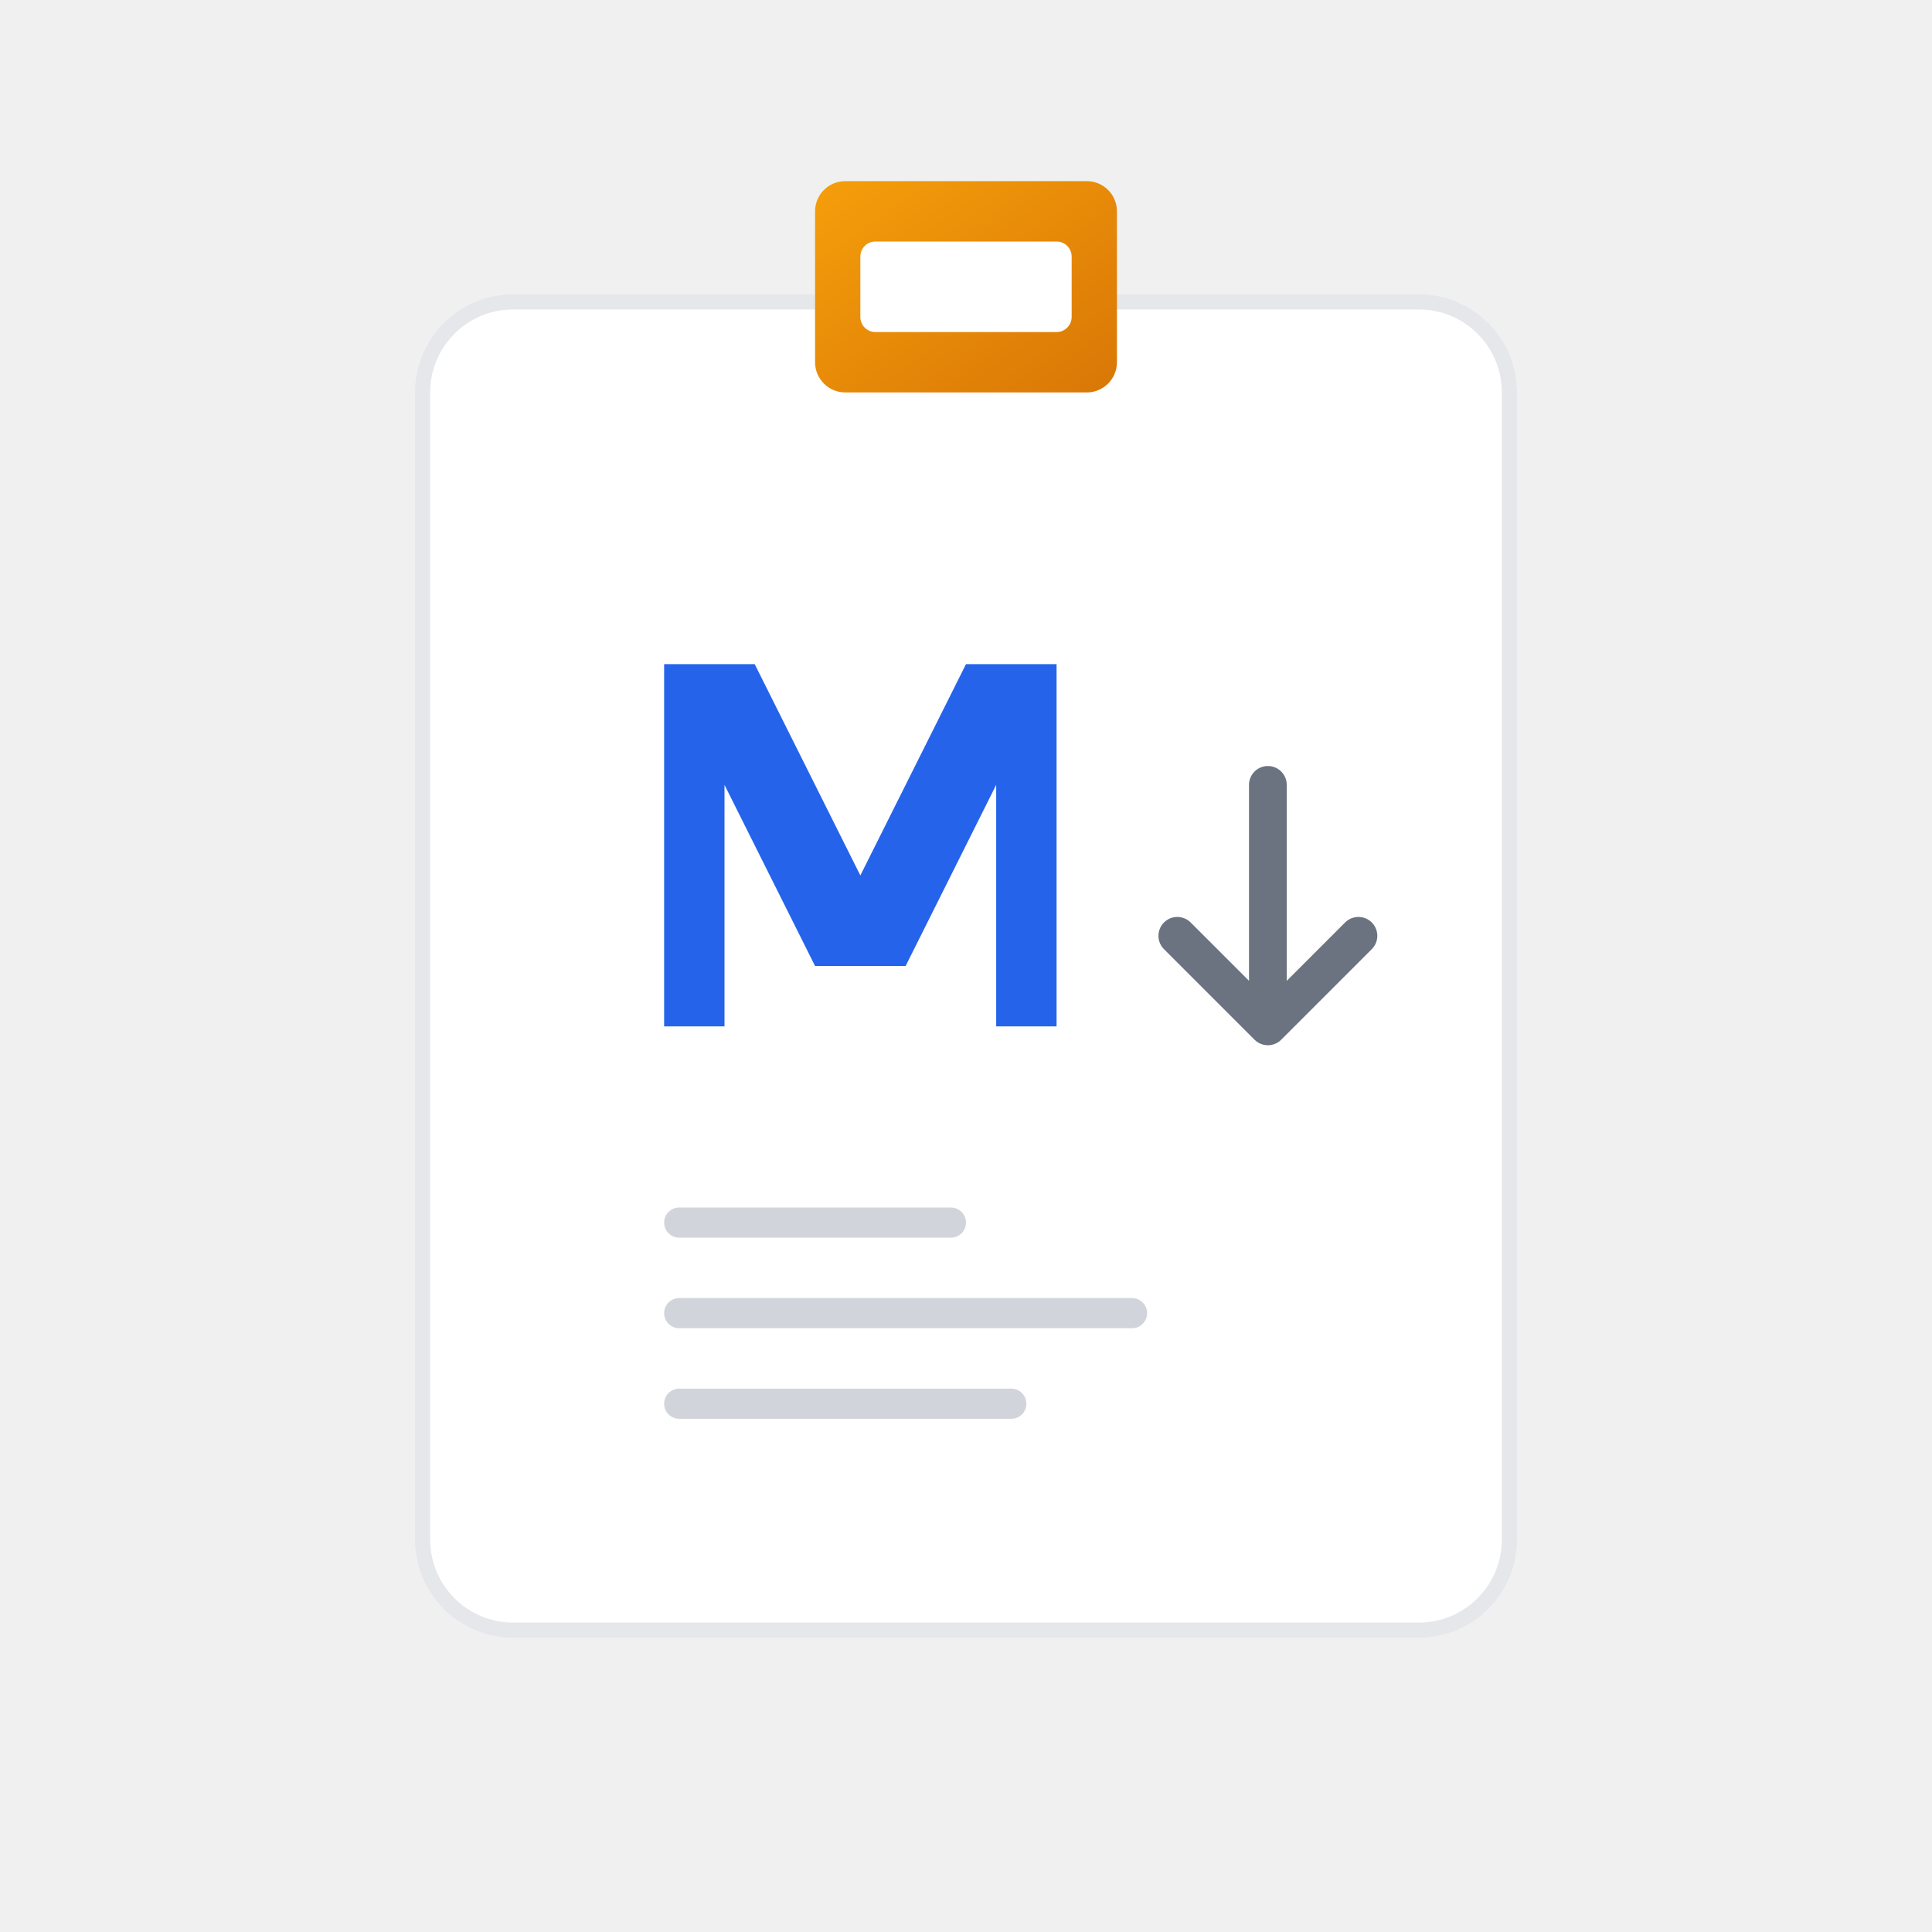
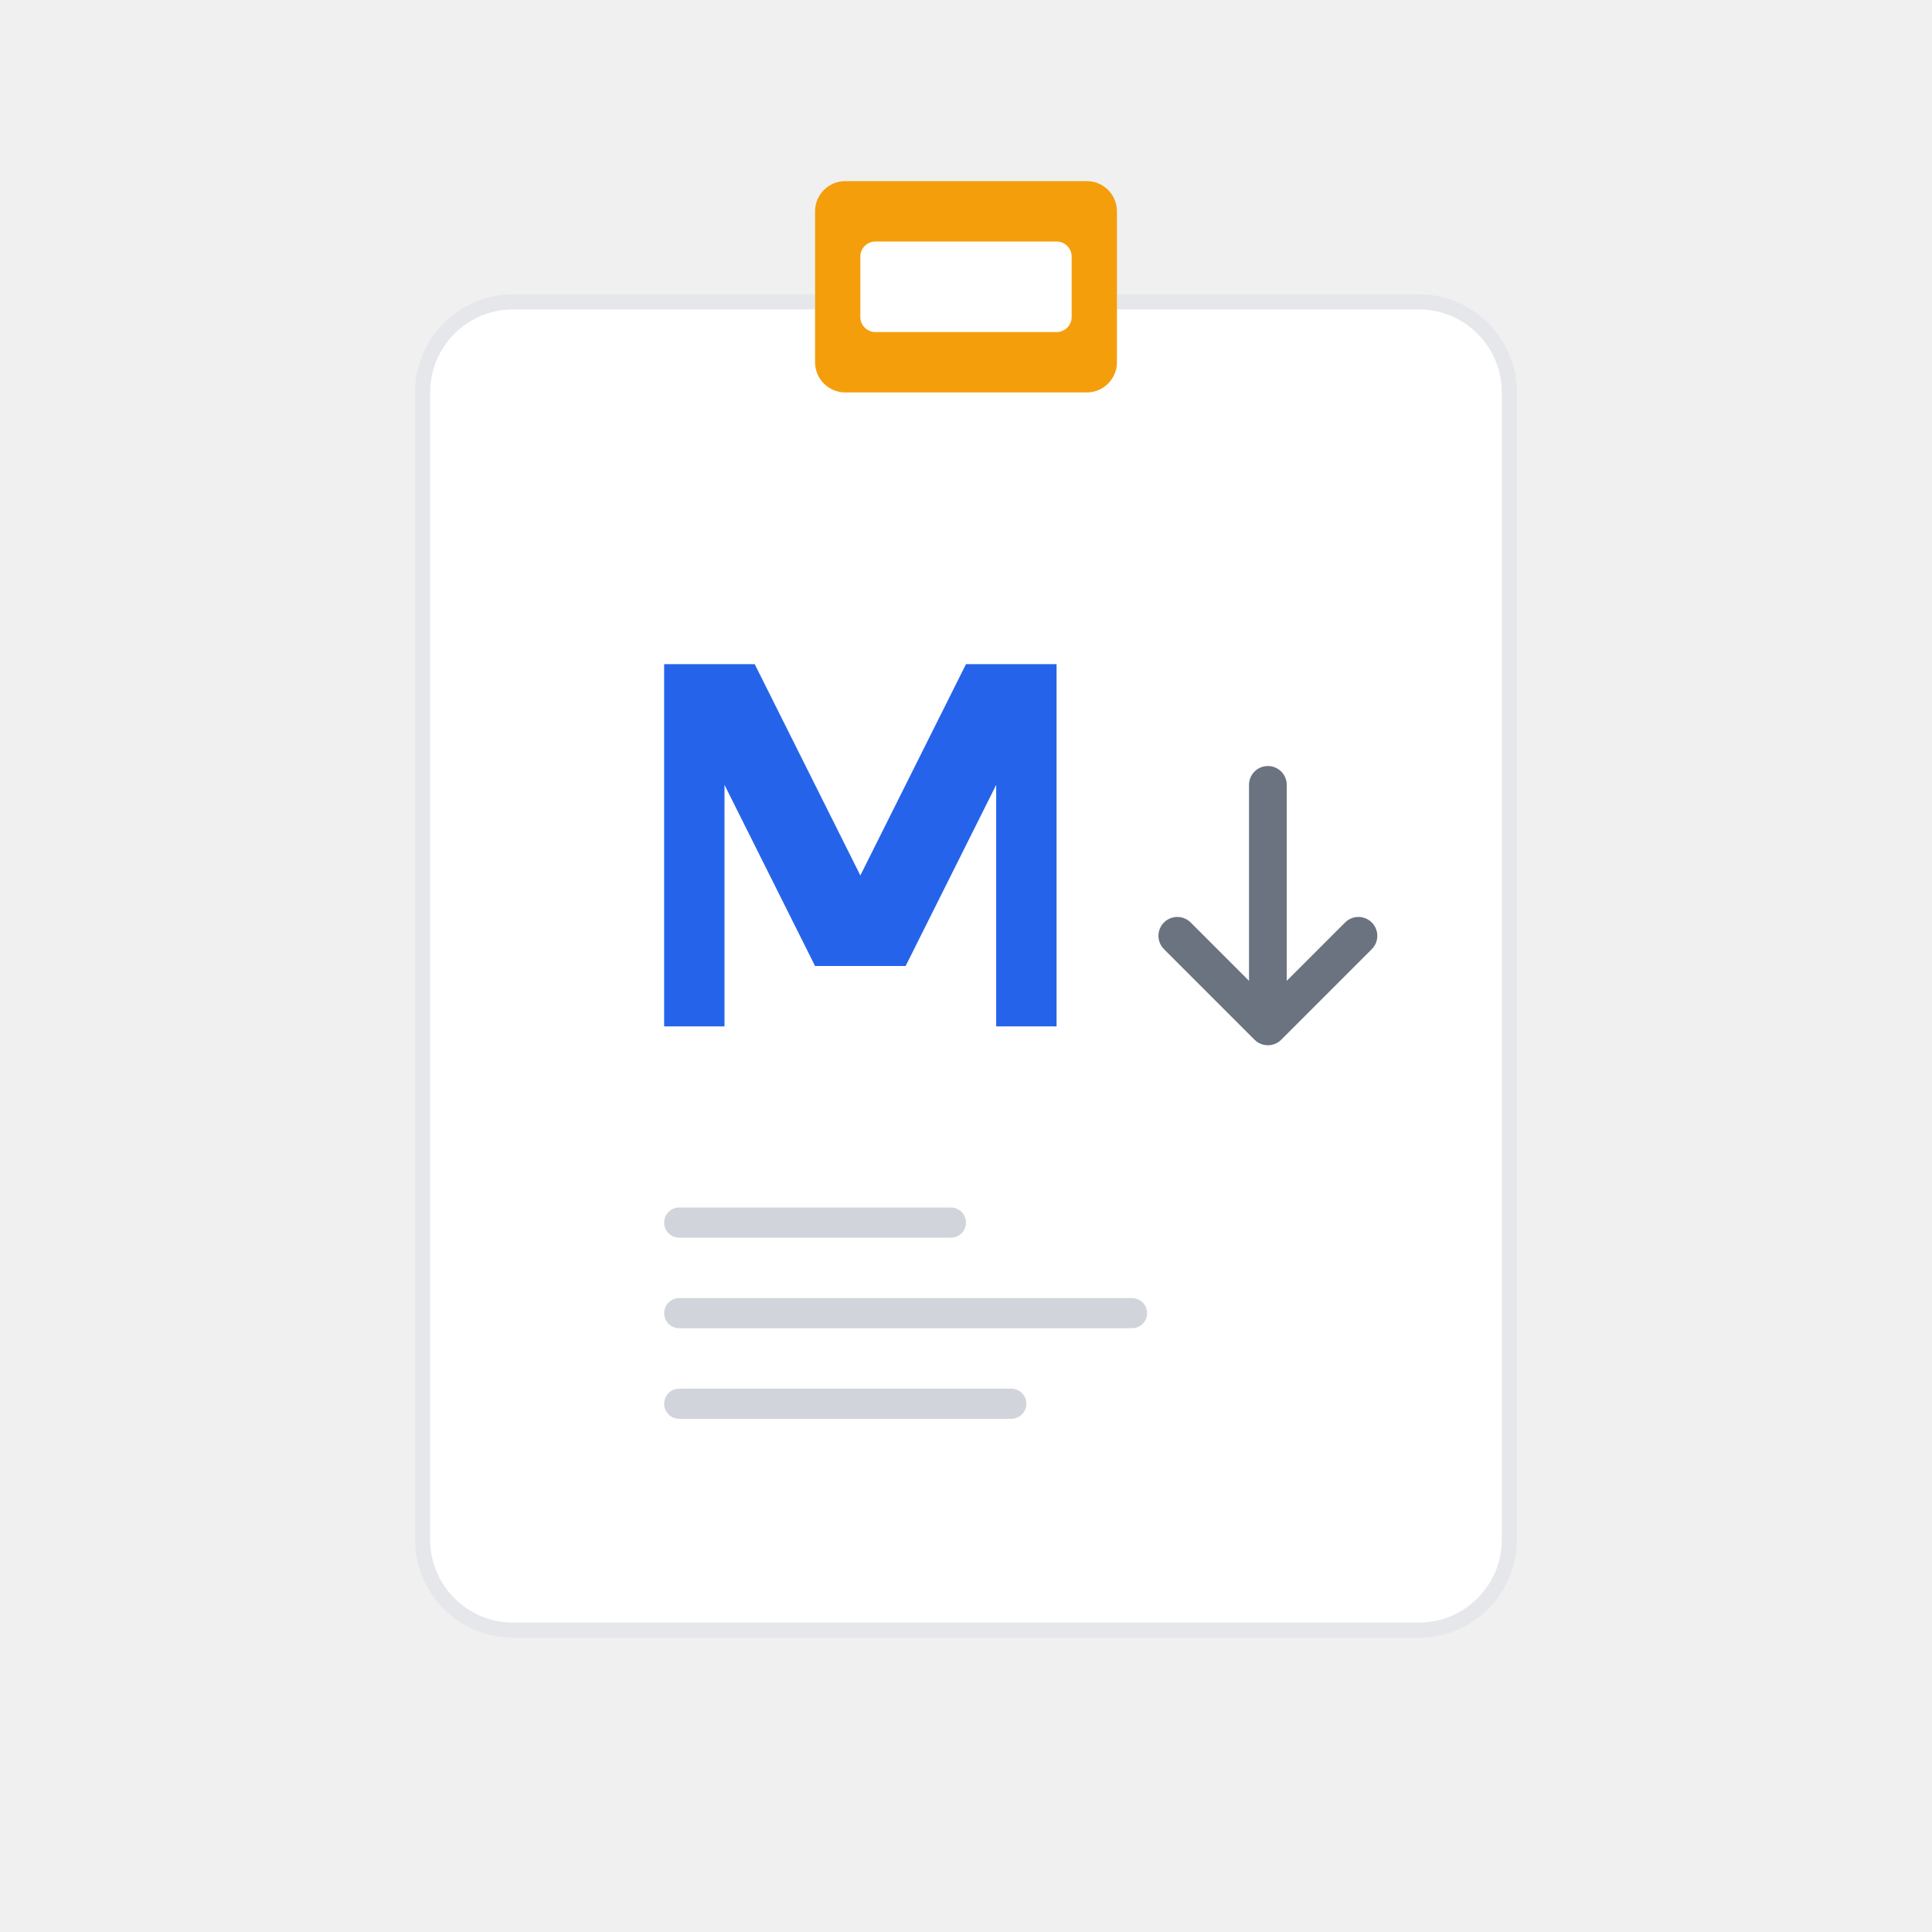
<svg xmlns="http://www.w3.org/2000/svg" width="128" height="128" viewBox="0 0 128 128" fill="none">
-   <defs>
-     <linearGradient id="bg" x1="0%" y1="0%" x2="100%" y2="100%">
-       <stop offset="0%" style="stop-color:#2563EB" />
-       <stop offset="100%" style="stop-color:#1D4ED8" />
-     </linearGradient>
-     <linearGradient id="clip" x1="0%" y1="0%" x2="100%" y2="100%">
-       <stop offset="0%" style="stop-color:#F59E0B" />
-       <stop offset="100%" style="stop-color:#D97706" />
-     </linearGradient>
-   </defs>
  <rect x="28" y="20" width="72" height="88" rx="6" fill="white" stroke="#E5E7EB" stroke-width="1" />
-   <rect x="54" y="12" width="20" height="14" rx="2" fill="url(#clip)" />
+   <rect x="54" y="12" width="20" height="14" rx="2" fill="#F59E0B" />
  <rect x="57" y="16" width="14" height="6" rx="1" fill="white" />
  <path d="M44 44 L44 68 L48 68 L48 52 L54 64 L60 64 L66 52 L66 68 L70 68 L70 44 L64 44 L57 58 L50 44 Z" fill="#2563EB" fill-rule="evenodd" />
  <g transform="translate(76, 52)">
    <path d="M8 0 L8 16 M2 10 L8 16 L14 10" stroke="#6B7280" stroke-width="2.5" stroke-linecap="round" stroke-linejoin="round" />
  </g>
  <rect x="44" y="80" width="20" height="2" rx="1" fill="#D1D5DB" />
  <rect x="44" y="86" width="32" height="2" rx="1" fill="#D1D5DB" />
  <rect x="44" y="92" width="24" height="2" rx="1" fill="#D1D5DB" />
</svg>
